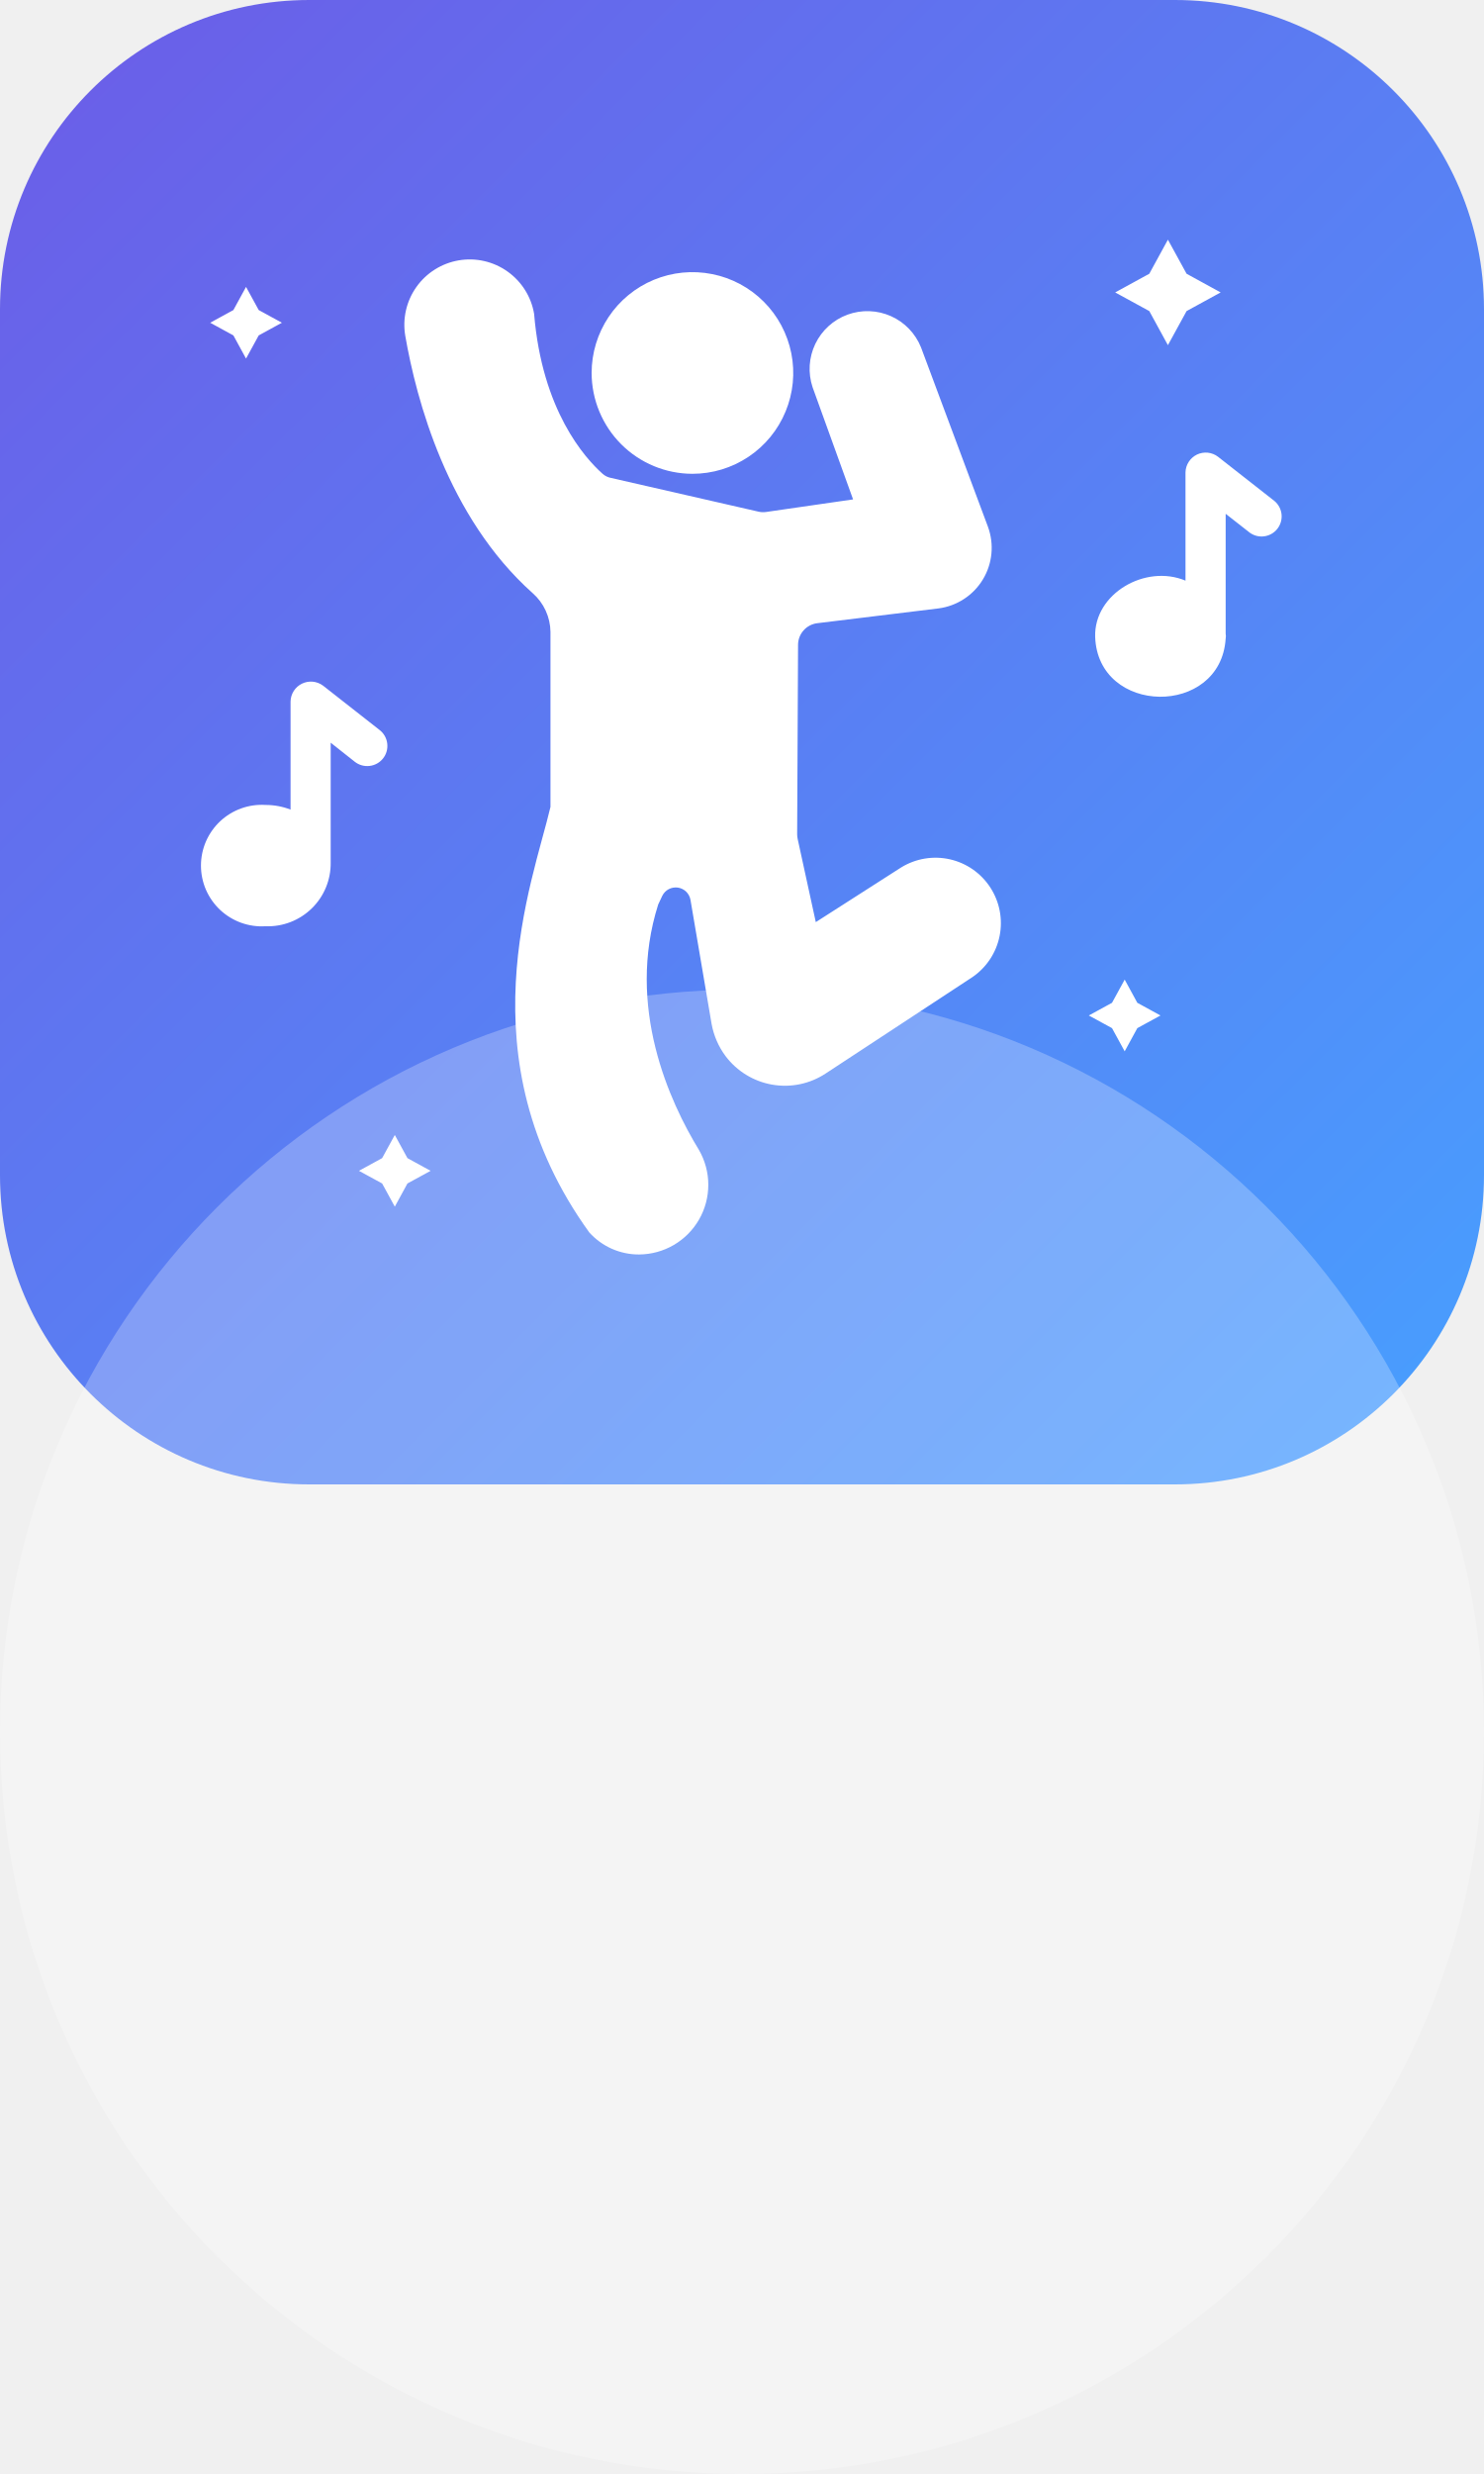
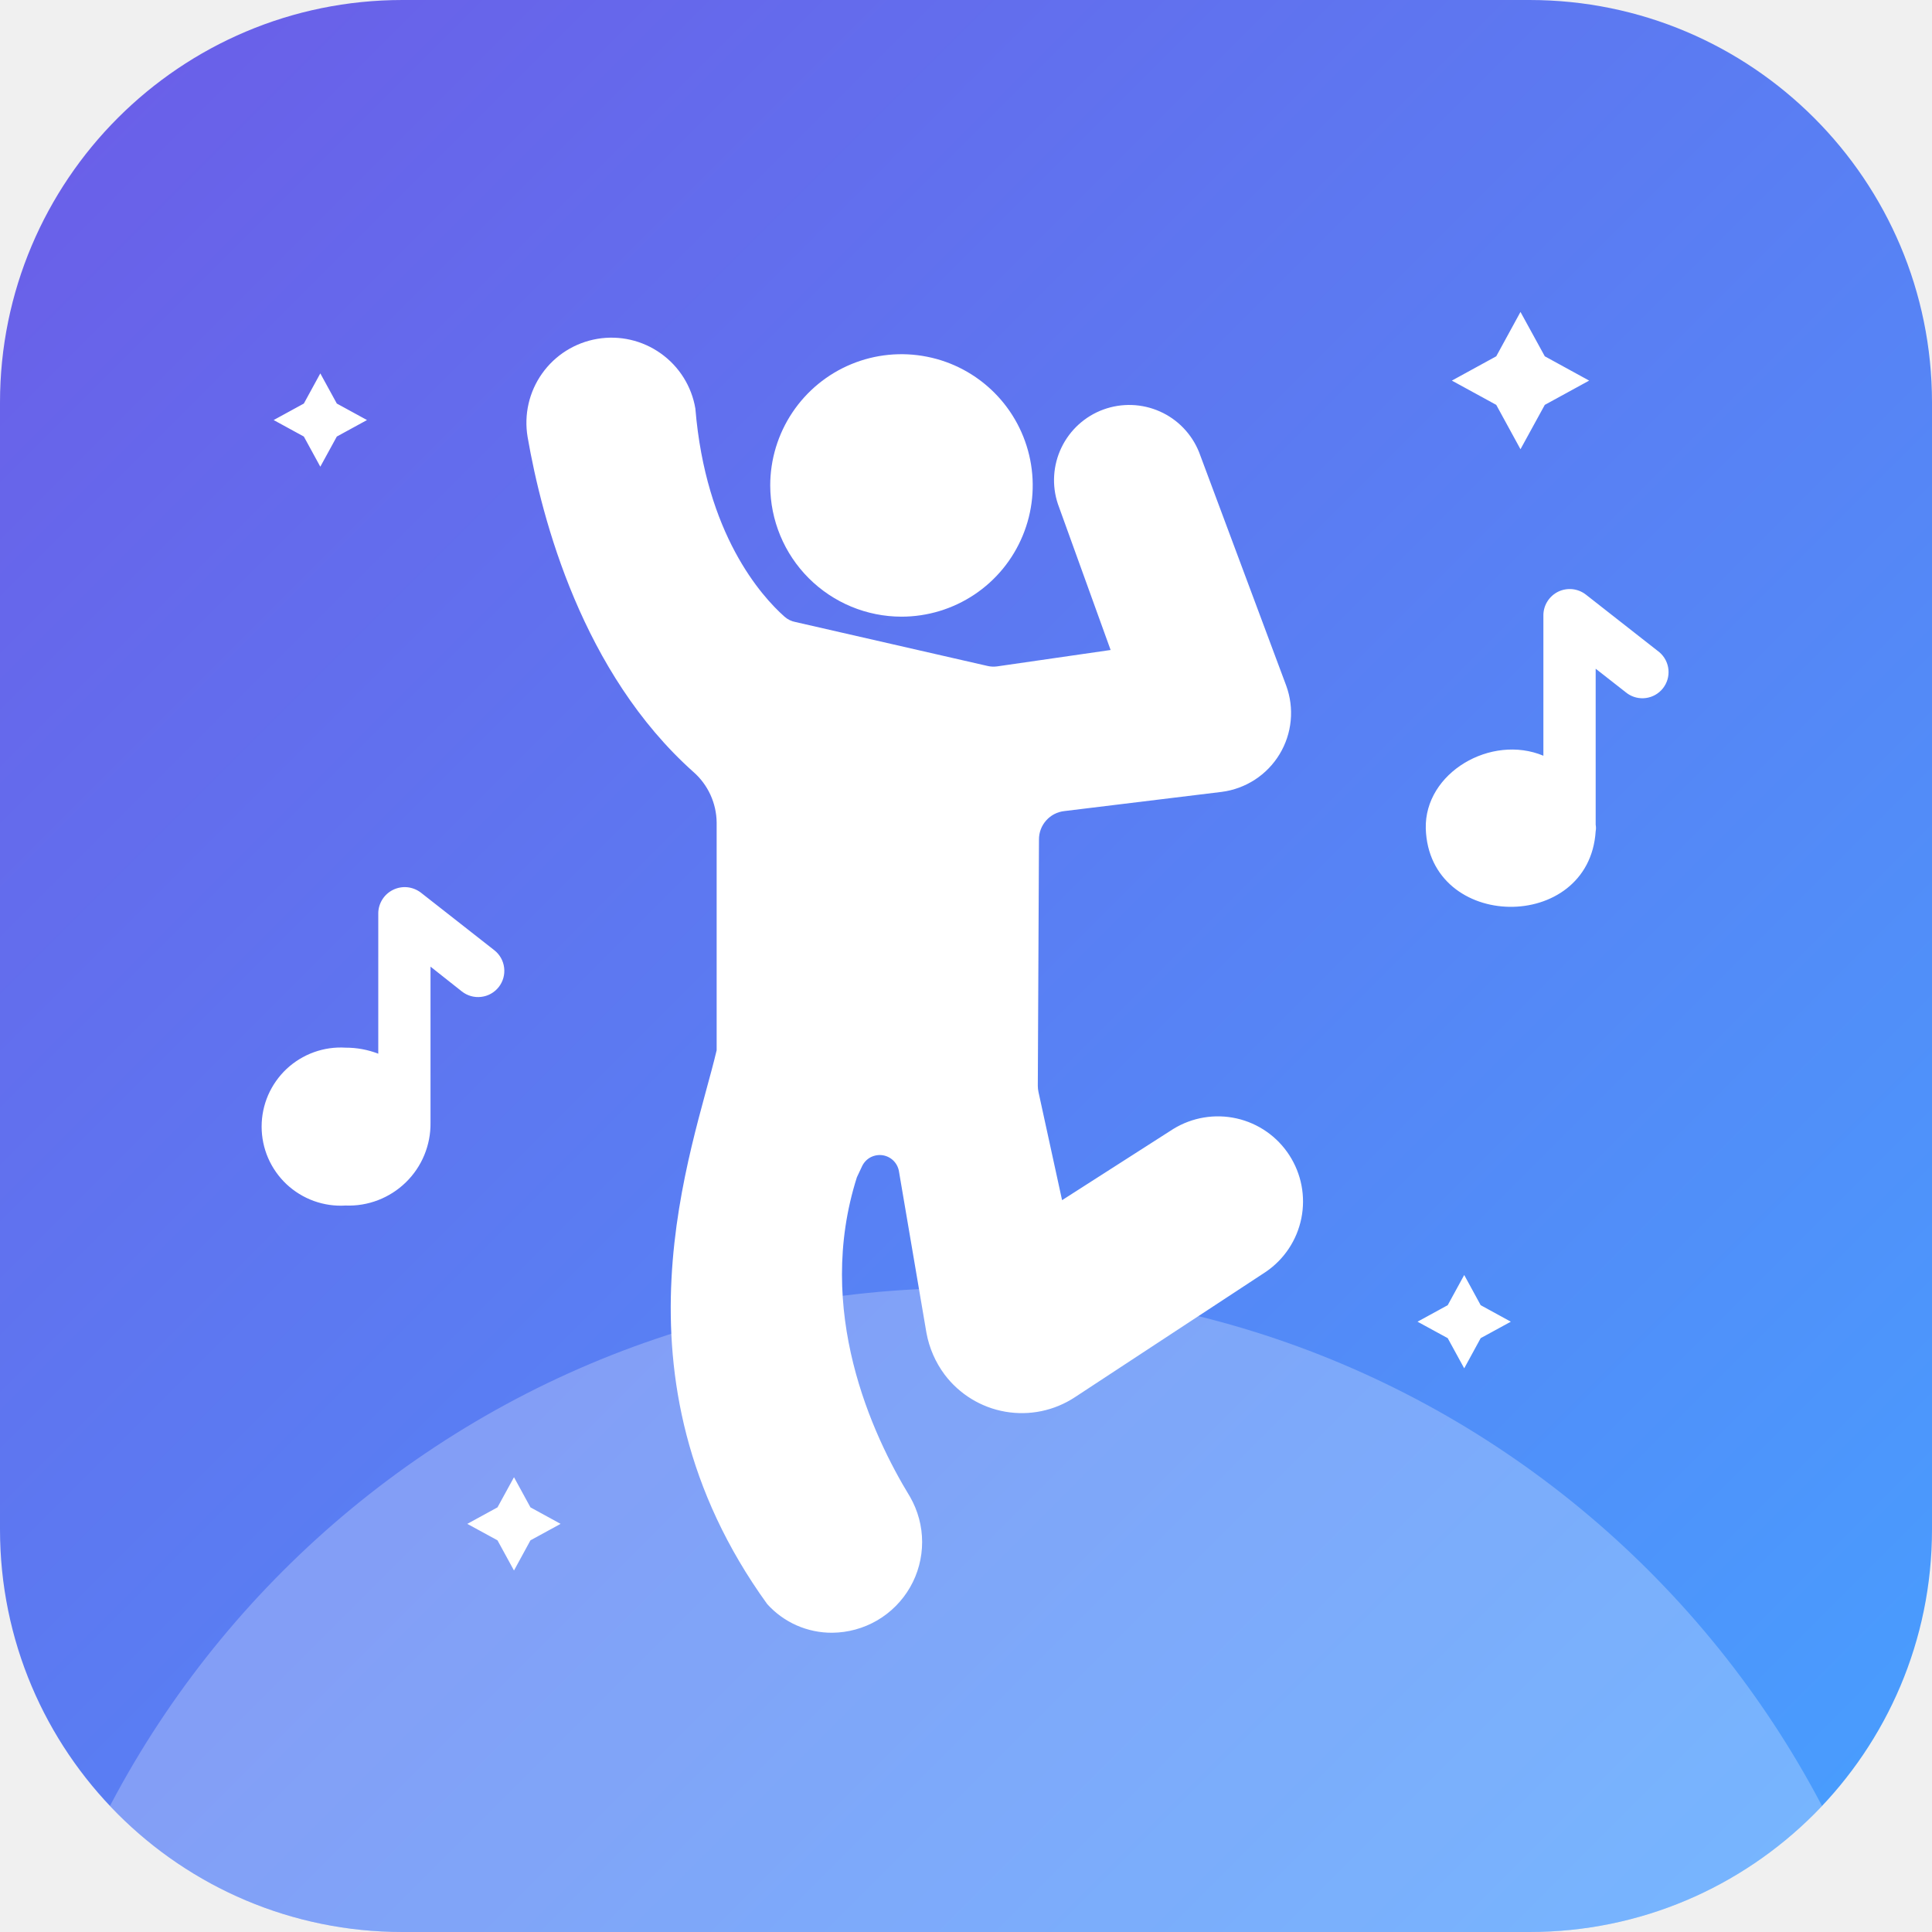
- <svg xmlns="http://www.w3.org/2000/svg" width="48" height="80" viewBox="0 0 48 80" fill="none">
-   <rect width="48" height="48" rx="10" fill="url(#paint0_linear_2302_6312)" />
-   <path d="M24 80C37.255 80 48 69.255 48 56C48 42.745 37.255 32 24 32C10.745 32 0 42.745 0 56C0 69.255 10.745 80 24 80Z" fill="white" fill-opacity="0.25" />
-   <path d="M37.776 11.161L38.38 10.059L39.482 9.456L38.38 8.852L37.776 7.75L37.174 8.852L36.071 9.456L37.174 10.059L37.776 11.161ZM12.77 36.701L12.36 37.45L11.61 37.86L12.36 38.269L12.77 39.019L13.179 38.269L13.928 37.86L13.179 37.45L12.77 36.701ZM36.378 31.677L35.968 32.427L35.218 32.837L35.968 33.246L36.378 33.996L36.787 33.246L37.536 32.837L36.787 32.427L36.378 31.677ZM7.958 11.595L8.368 10.846L9.118 10.436L8.368 10.026L7.958 9.277L7.549 10.026L6.799 10.436L7.549 10.846L7.958 11.595ZM11.476 24.633C11.612 24.74 11.785 24.788 11.956 24.767C12.128 24.747 12.284 24.659 12.391 24.523C12.498 24.387 12.546 24.214 12.525 24.042C12.505 23.871 12.417 23.714 12.281 23.608L10.45 22.172C10.353 22.1 10.238 22.055 10.117 22.043C9.997 22.032 9.875 22.054 9.767 22.107C9.658 22.16 9.566 22.242 9.501 22.344C9.436 22.446 9.4 22.564 9.398 22.685V26.179C9.139 26.079 8.864 26.028 8.586 26.029C8.319 26.012 8.05 26.051 7.798 26.142C7.546 26.233 7.315 26.375 7.119 26.558C6.924 26.742 6.768 26.964 6.661 27.21C6.555 27.456 6.5 27.722 6.5 27.99C6.5 28.258 6.555 28.524 6.661 28.77C6.768 29.016 6.924 29.238 7.119 29.422C7.315 29.605 7.546 29.747 7.798 29.838C8.05 29.929 8.319 29.968 8.586 29.951C8.862 29.962 9.137 29.916 9.394 29.817C9.651 29.718 9.886 29.567 10.083 29.375C10.28 29.183 10.437 28.952 10.542 28.697C10.647 28.442 10.7 28.169 10.696 27.893V24.016L11.476 24.633ZM41.228 16.205L39.397 14.77C39.301 14.696 39.187 14.651 39.066 14.638C38.946 14.626 38.824 14.647 38.715 14.699C38.606 14.752 38.514 14.834 38.449 14.935C38.383 15.037 38.347 15.155 38.345 15.276V18.776C37.045 18.232 35.386 19.198 35.423 20.588C35.506 23.142 39.481 23.191 39.644 20.652C39.654 20.599 39.654 20.544 39.644 20.49V16.614L40.423 17.224C40.559 17.323 40.728 17.365 40.894 17.342C41.06 17.319 41.211 17.233 41.315 17.101C41.419 16.969 41.468 16.803 41.452 16.636C41.436 16.469 41.355 16.314 41.228 16.205ZM29.148 28.05L26.387 29.818L25.801 27.131C25.79 27.08 25.784 27.028 25.784 26.976L25.813 20.857C25.812 20.682 25.876 20.513 25.993 20.383C26.109 20.252 26.27 20.17 26.444 20.151L30.354 19.674C30.648 19.636 30.93 19.532 31.179 19.37C31.427 19.209 31.636 18.993 31.79 18.739C31.944 18.485 32.039 18.2 32.067 17.905C32.096 17.61 32.057 17.312 31.955 17.033L29.791 11.235C29.61 10.784 29.261 10.42 28.817 10.223C28.372 10.025 27.869 10.008 27.412 10.175C26.956 10.342 26.583 10.681 26.372 11.119C26.161 11.557 26.129 12.06 26.283 12.521L27.593 16.149L24.768 16.557C24.689 16.567 24.61 16.563 24.533 16.545L19.762 15.454C19.662 15.435 19.569 15.39 19.492 15.322C18.912 14.806 17.535 13.273 17.276 10.15C17.183 9.597 16.873 9.104 16.416 8.78C15.959 8.455 15.392 8.325 14.839 8.419C14.286 8.513 13.793 8.822 13.469 9.279C13.144 9.736 13.015 10.303 13.108 10.856C13.464 12.911 14.469 16.718 17.23 19.181C17.408 19.337 17.551 19.53 17.65 19.745C17.749 19.961 17.802 20.195 17.805 20.432V26.093C17.23 28.547 14.97 34.189 19.061 39.853C19.265 40.079 19.514 40.259 19.792 40.382C20.07 40.504 20.371 40.567 20.674 40.565C21.068 40.562 21.454 40.456 21.794 40.258C22.134 40.059 22.416 39.775 22.612 39.433C22.808 39.092 22.91 38.705 22.91 38.311C22.91 37.917 22.806 37.531 22.61 37.189C21.662 35.639 20.238 32.556 21.289 29.249L21.421 28.968C21.466 28.877 21.538 28.801 21.628 28.753C21.719 28.706 21.822 28.687 21.923 28.701C22.024 28.715 22.118 28.761 22.192 28.831C22.265 28.902 22.315 28.994 22.333 29.094L23.017 33.113C23.086 33.49 23.241 33.846 23.47 34.153C23.837 34.639 24.375 34.969 24.975 35.073C25.576 35.178 26.193 35.05 26.703 34.715L31.45 31.598C31.907 31.286 32.223 30.809 32.332 30.267C32.441 29.725 32.333 29.163 32.032 28.699C31.732 28.236 31.262 27.908 30.723 27.787C30.184 27.666 29.619 27.76 29.148 28.05Z" fill="white" />
-   <path d="M22.397 15.321C23.042 15.321 23.672 15.13 24.208 14.772C24.745 14.414 25.163 13.904 25.409 13.308C25.656 12.713 25.721 12.057 25.595 11.425C25.469 10.792 25.159 10.211 24.703 9.755C24.247 9.299 23.666 8.988 23.033 8.863C22.401 8.737 21.745 8.801 21.149 9.048C20.553 9.295 20.044 9.713 19.686 10.249C19.328 10.785 19.136 11.416 19.136 12.061C19.138 12.925 19.482 13.754 20.093 14.365C20.704 14.976 21.532 15.32 22.397 15.321Z" fill="white" />
+ <svg xmlns="http://www.w3.org/2000/svg" width="48" height="48" viewBox="0 0 48 48" fill="none">
+   <g clip-path="url(#clip0_2320_6448)">
+     <rect width="48" height="48" rx="10" fill="url(#paint0_linear_2320_6448)" />
+     <path d="M24 80C37.255 80 48 69.255 48 56C48 42.745 37.255 32 24 32C10.745 32 0 42.745 0 56C0 69.255 10.745 80 24 80Z" fill="white" fill-opacity="0.25" />
+     <path d="M37.776 11.161L38.38 10.059L39.482 9.456L38.38 8.852L37.776 7.75L37.174 8.852L36.071 9.456L37.174 10.059L37.776 11.161ZM12.77 36.701L12.36 37.45L11.61 37.86L12.36 38.269L12.77 39.019L13.179 38.269L13.928 37.86L13.179 37.45L12.77 36.701ZM36.378 31.677L35.968 32.427L35.218 32.837L35.968 33.246L36.378 33.996L36.787 33.246L37.536 32.837L36.787 32.427L36.378 31.677ZM7.958 11.595L8.368 10.846L9.118 10.436L8.368 10.026L7.958 9.277L7.549 10.026L6.799 10.436L7.549 10.846L7.958 11.595ZM11.476 24.633C11.612 24.74 11.785 24.788 11.956 24.767C12.128 24.747 12.284 24.659 12.391 24.523C12.498 24.387 12.546 24.214 12.525 24.042C12.505 23.871 12.417 23.714 12.281 23.608L10.45 22.172C10.353 22.1 10.238 22.055 10.117 22.043C9.997 22.032 9.875 22.054 9.767 22.107C9.658 22.16 9.566 22.242 9.501 22.344C9.436 22.446 9.4 22.564 9.398 22.685V26.179C9.139 26.079 8.864 26.028 8.586 26.029C8.319 26.012 8.05 26.051 7.798 26.142C7.546 26.233 7.315 26.375 7.119 26.558C6.924 26.742 6.768 26.964 6.661 27.21C6.555 27.456 6.5 27.722 6.5 27.99C6.5 28.258 6.555 28.524 6.661 28.77C6.768 29.016 6.924 29.238 7.119 29.422C7.315 29.605 7.546 29.747 7.798 29.838C8.05 29.929 8.319 29.968 8.586 29.951C8.862 29.962 9.137 29.916 9.394 29.817C9.651 29.718 9.886 29.567 10.083 29.375C10.28 29.183 10.437 28.952 10.542 28.697C10.647 28.442 10.7 28.169 10.696 27.893V24.016L11.476 24.633ZM41.228 16.205L39.397 14.77C39.301 14.696 39.187 14.651 39.066 14.638C38.946 14.626 38.824 14.647 38.715 14.699C38.606 14.752 38.514 14.834 38.449 14.935C38.383 15.037 38.347 15.155 38.345 15.276V18.776C37.045 18.232 35.386 19.198 35.423 20.588C35.506 23.142 39.481 23.191 39.644 20.652C39.654 20.599 39.654 20.544 39.644 20.49V16.614L40.423 17.224C40.559 17.323 40.728 17.365 40.894 17.342C41.06 17.319 41.211 17.233 41.315 17.101C41.419 16.969 41.468 16.803 41.452 16.636C41.436 16.469 41.355 16.314 41.228 16.205ZM29.148 28.05L26.387 29.818L25.801 27.131C25.79 27.08 25.784 27.028 25.784 26.976L25.813 20.857C25.812 20.682 25.876 20.513 25.993 20.383C26.109 20.252 26.27 20.17 26.444 20.151L30.354 19.674C30.648 19.636 30.93 19.532 31.179 19.37C31.427 19.209 31.636 18.993 31.79 18.739C31.944 18.485 32.039 18.2 32.067 17.905C32.096 17.61 32.057 17.312 31.955 17.033L29.791 11.235C29.61 10.784 29.261 10.42 28.817 10.223C28.372 10.025 27.869 10.008 27.412 10.175C26.956 10.342 26.583 10.681 26.372 11.119C26.161 11.557 26.129 12.06 26.283 12.521L27.593 16.149L24.768 16.557C24.689 16.567 24.61 16.563 24.533 16.545L19.762 15.454C19.662 15.435 19.569 15.39 19.492 15.322C18.912 14.806 17.535 13.273 17.276 10.15C17.183 9.597 16.873 9.104 16.416 8.78C15.959 8.455 15.392 8.325 14.839 8.419C14.286 8.513 13.793 8.822 13.469 9.279C13.144 9.736 13.015 10.303 13.108 10.856C13.464 12.911 14.469 16.718 17.23 19.181C17.408 19.337 17.551 19.53 17.65 19.745C17.749 19.961 17.802 20.195 17.805 20.432V26.093C17.23 28.547 14.97 34.189 19.061 39.853C19.265 40.079 19.514 40.259 19.792 40.382C20.07 40.504 20.371 40.567 20.674 40.565C21.068 40.562 21.454 40.456 21.794 40.258C22.134 40.059 22.416 39.775 22.612 39.433C22.808 39.092 22.91 38.705 22.91 38.311C22.91 37.917 22.806 37.531 22.61 37.189C21.662 35.639 20.238 32.556 21.289 29.249L21.421 28.968C21.466 28.877 21.538 28.801 21.628 28.753C21.719 28.706 21.822 28.687 21.923 28.701C22.024 28.715 22.118 28.761 22.192 28.831C22.265 28.902 22.315 28.994 22.333 29.094L23.017 33.113C23.086 33.49 23.241 33.846 23.47 34.153C23.837 34.639 24.375 34.969 24.975 35.073C25.576 35.178 26.193 35.05 26.703 34.715L31.45 31.598C31.907 31.286 32.223 30.809 32.332 30.267C32.441 29.725 32.333 29.163 32.032 28.699C31.732 28.236 31.262 27.908 30.723 27.787C30.184 27.666 29.619 27.76 29.148 28.05Z" fill="white" />
+     <path d="M22.397 15.321C23.042 15.321 23.672 15.13 24.208 14.772C24.745 14.414 25.163 13.904 25.409 13.308C25.656 12.713 25.721 12.057 25.595 11.425C25.469 10.792 25.159 10.211 24.703 9.755C24.247 9.299 23.666 8.988 23.033 8.863C22.401 8.737 21.745 8.801 21.149 9.048C20.553 9.295 20.044 9.713 19.686 10.249C19.328 10.785 19.136 11.416 19.136 12.061C19.138 12.925 19.482 13.754 20.093 14.365C20.704 14.976 21.532 15.32 22.397 15.321Z" fill="white" />
+   </g>
  <defs>
-     <linearGradient id="paint0_linear_2302_6312" x1="48" y1="48" x2="0" y2="0" gradientUnits="userSpaceOnUse">
+     <linearGradient id="paint0_linear_2320_6448" x1="48" y1="48" x2="0" y2="0" gradientUnits="userSpaceOnUse">
      <stop stop-color="#47A0FF" />
      <stop offset="1" stop-color="#6C5CE7" />
    </linearGradient>
+     <clipPath id="clip0_2320_6448">
+       <rect width="48" height="48" rx="10" fill="white" />
+     </clipPath>
  </defs>
</svg>
